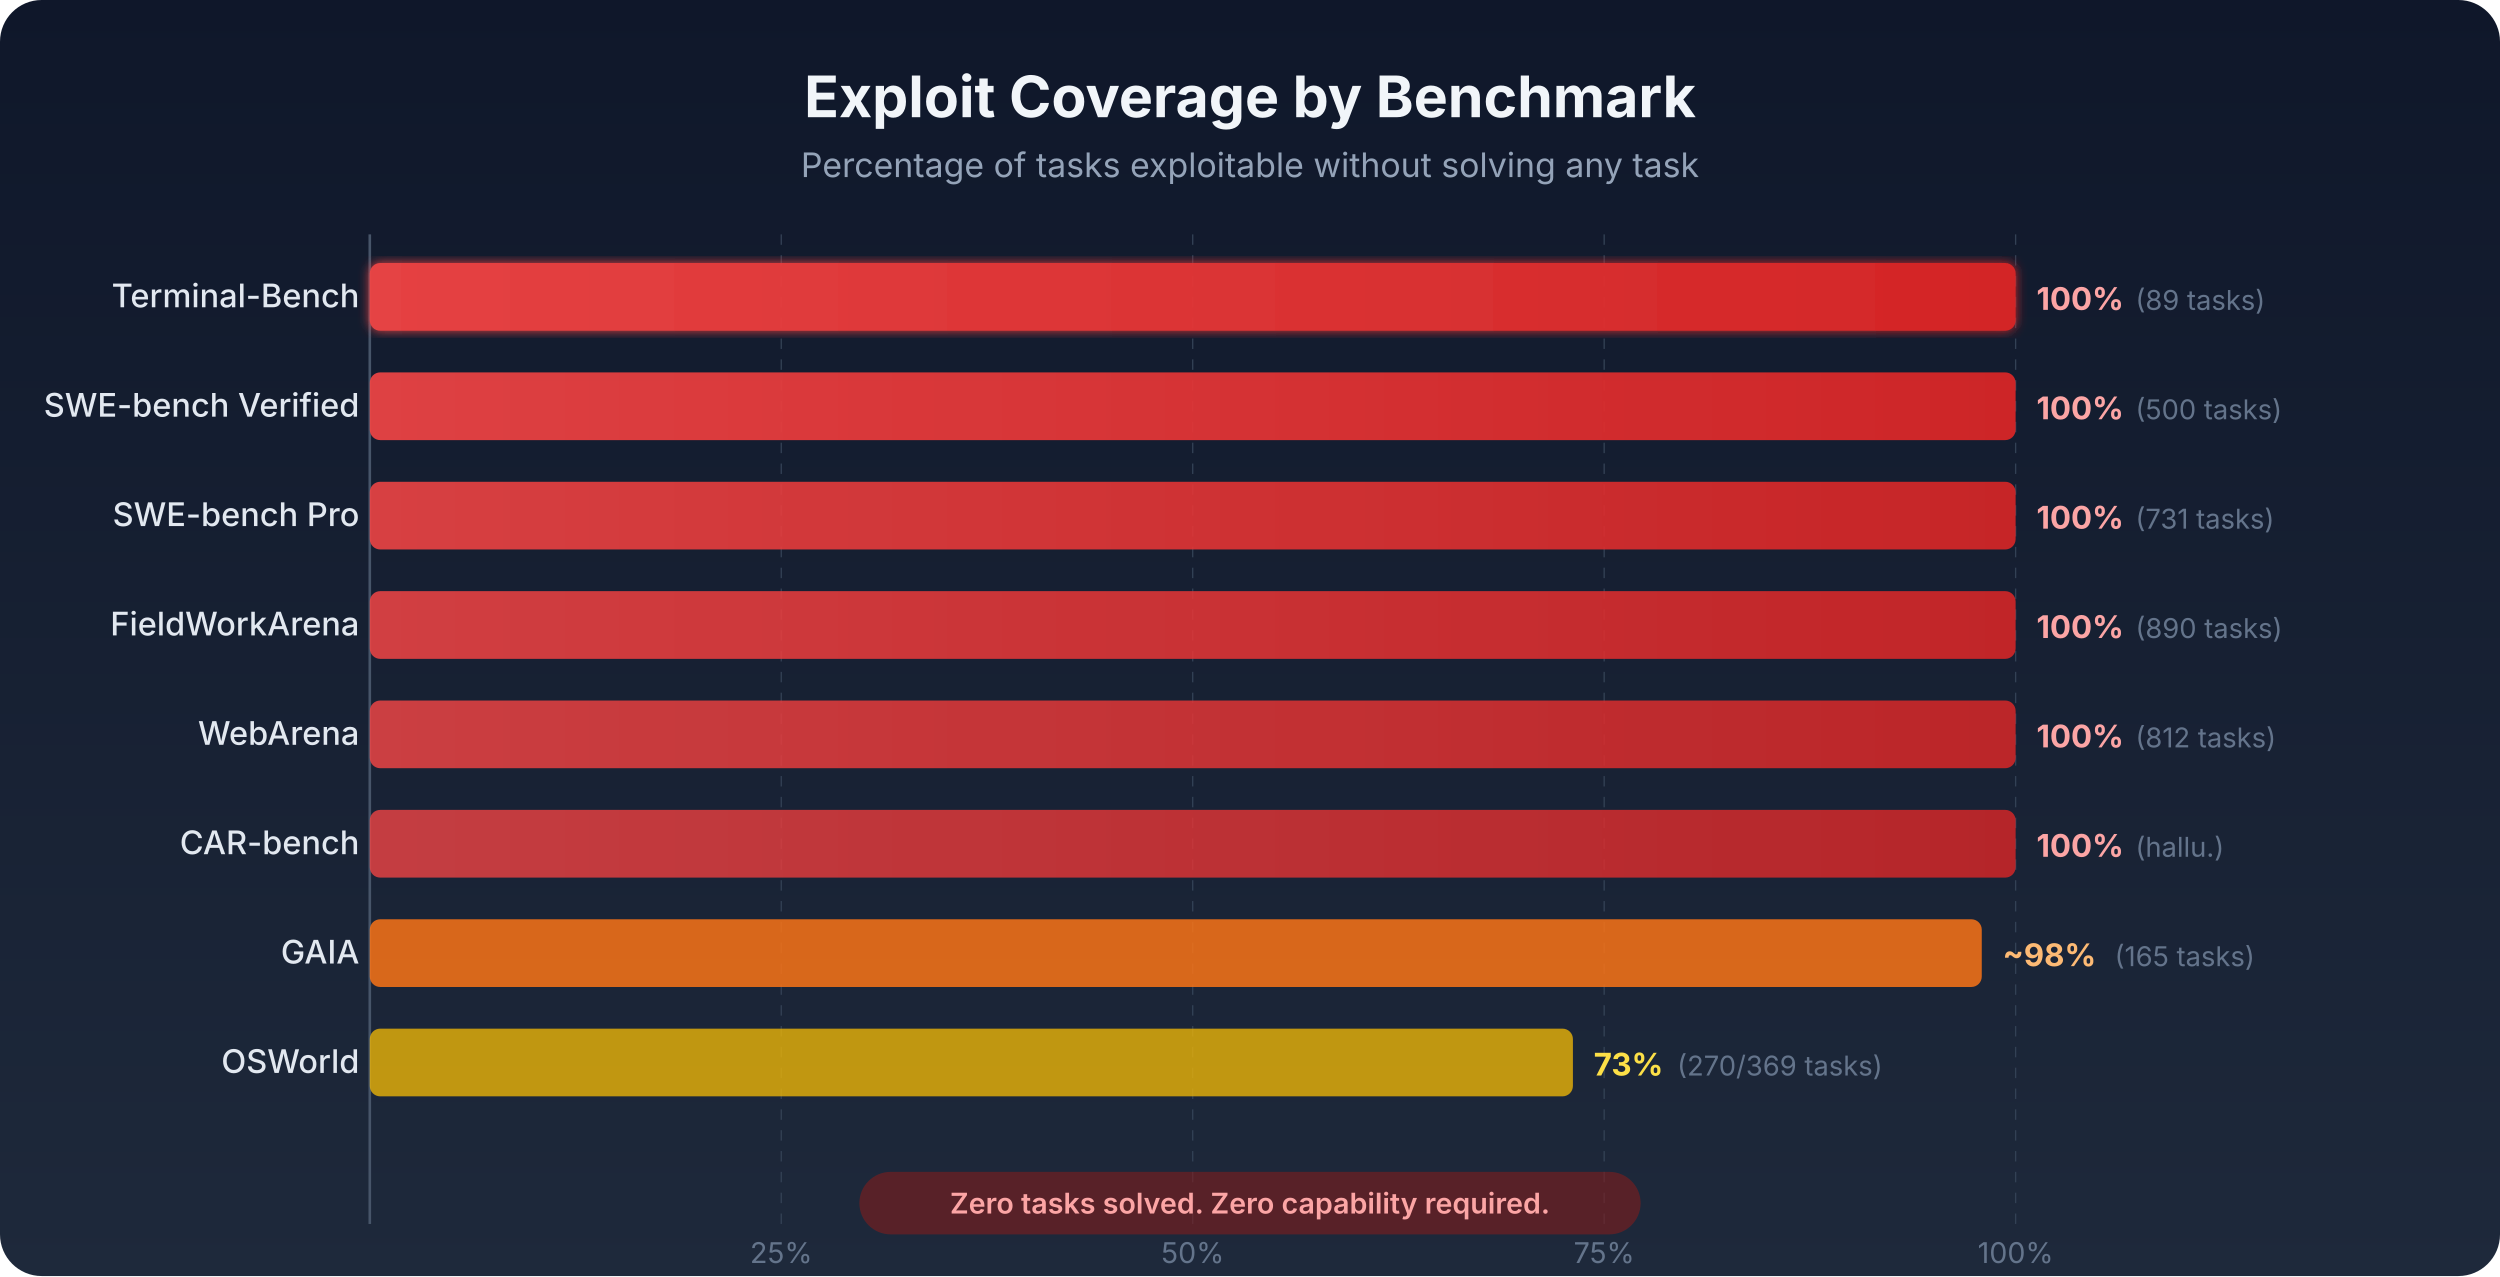
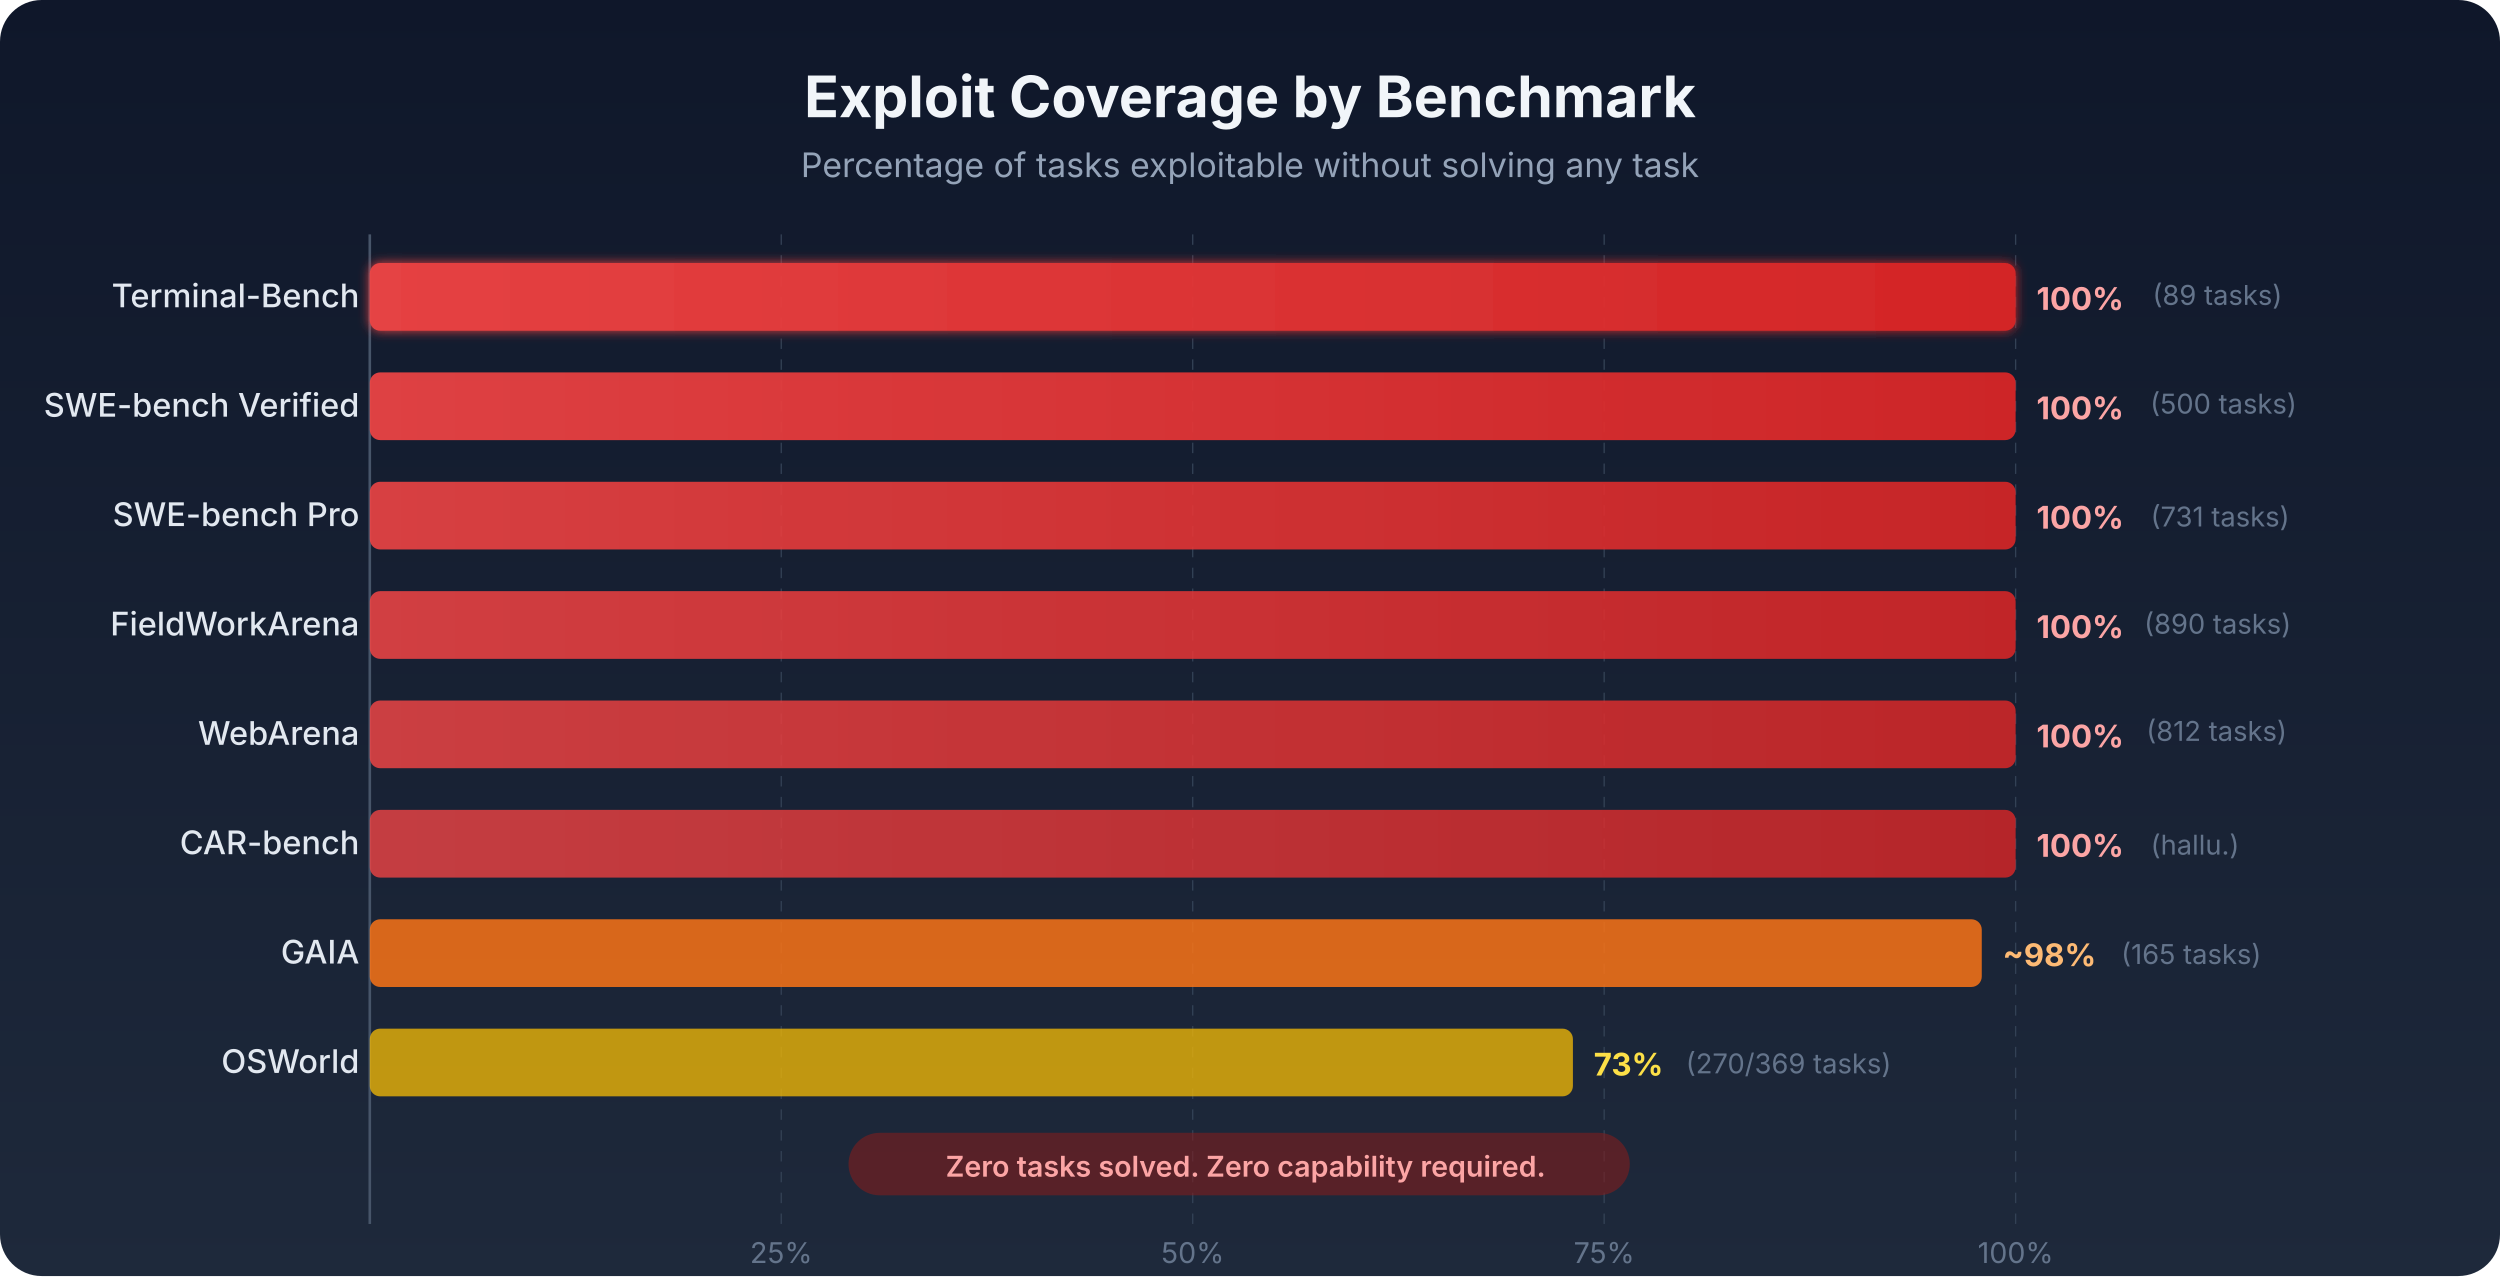
- <svg xmlns="http://www.w3.org/2000/svg" viewBox="0 0 960 490" font-family="'Inter', 'Segoe UI', system-ui, -apple-system, sans-serif">
-   <defs>
+ <svg xmlns="http://www.w3.org/2000/svg" viewBox="0 0 960 490" font-family="'Inter', 'Segoe UI', system-ui, -apple-system, sans-serif" version="1.1" id="svg37">
+   <defs id="defs5">
    <linearGradient id="barGrad" x1="0" y1="0" x2="1" y2="0">
-       <stop offset="0%" stop-color="#ef4444" />
-       <stop offset="100%" stop-color="#dc2626" />
+       <stop offset="0%" stop-color="#ef4444" id="stop1" />
+       <stop offset="100%" stop-color="#dc2626" id="stop2" />
    </linearGradient>
    <linearGradient id="bgGrad" x1="0" y1="0" x2="0" y2="1">
-       <stop offset="0%" stop-color="#0f172a" />
-       <stop offset="100%" stop-color="#1e293b" />
+       <stop offset="0%" stop-color="#0f172a" id="stop3" />
+       <stop offset="100%" stop-color="#1e293b" id="stop4" />
    </linearGradient>
-     <filter id="glow">
-       <feGaussianBlur stdDeviation="2" result="blur" />
-       <feMerge>
-         <feMergeNode in="blur" />
-         <feMergeNode in="SourceGraphic" />
+     <filter id="glow" x="-0.008" y="-0.185" width="1.015" height="1.369">
+       <feGaussianBlur stdDeviation="2" result="blur" id="feGaussianBlur4" />
+       <feMerge id="feMerge5">
+         <feMergeNode in="blur" id="feMergeNode4" />
+         <feMergeNode in="SourceGraphic" id="feMergeNode5" />
      </feMerge>
    </filter>
  </defs>
-   <rect width="960" height="490" rx="16" fill="url(#bgGrad)" />
-   <text x="480" y="45" text-anchor="middle" fill="#f1f5f9" font-size="22" font-weight="700">Exploit Coverage by Benchmark</text>
-   <text x="480" y="68" text-anchor="middle" fill="#94a3b8" font-size="13">Percentage of tasks exploitable without solving any task</text>
-   <g stroke="#334155" stroke-width="0.5" stroke-dasharray="4,4">
-     <line x1="300" y1="90" x2="300" y2="470" />
-     <line x1="458" y1="90" x2="458" y2="470" />
-     <line x1="616" y1="90" x2="616" y2="470" />
-     <line x1="774" y1="90" x2="774" y2="470" />
+   <rect width="960" height="490" rx="16" fill="url(#bgGrad)" id="rect5" />
+   <text x="480" y="45" text-anchor="middle" fill="#f1f5f9" font-size="22" font-weight="700" id="text5">Exploit Coverage by Benchmark</text>
+   <text x="480" y="68" text-anchor="middle" fill="#94a3b8" font-size="13" id="text6">Percentage of tasks exploitable without solving any task</text>
+   <g stroke="#334155" stroke-width="0.5" stroke-dasharray="4,4" id="g9">
+     <line x1="300" y1="90" x2="300" y2="470" id="line6" />
+     <line x1="458" y1="90" x2="458" y2="470" id="line7" />
+     <line x1="616" y1="90" x2="616" y2="470" id="line8" />
+     <line x1="774" y1="90" x2="774" y2="470" id="line9" />
  </g>
-   <text x="300" y="485" text-anchor="middle" fill="#64748b" font-size="11">25%</text>
-   <text x="458" y="485" text-anchor="middle" fill="#64748b" font-size="11">50%</text>
-   <text x="616" y="485" text-anchor="middle" fill="#64748b" font-size="11">75%</text>
-   <text x="774" y="485" text-anchor="middle" fill="#64748b" font-size="11">100%</text>
-   <line x1="142" y1="90" x2="142" y2="470" stroke="#475569" stroke-width="1" />
-   <text x="138" y="118" text-anchor="end" fill="#e2e8f0" font-size="12.5" font-weight="500">Terminal-Bench</text>
-   <rect x="142" y="101" width="632" height="26" rx="4" fill="url(#barGrad)" opacity="0.95" filter="url(#glow)" />
-   <text x="782" y="119" fill="#fca5a5" font-size="12" font-weight="700">100%</text>
-   <text x="820" y="119" fill="#64748b" font-size="10.5">(89 tasks)</text>
-   <text x="138" y="160" text-anchor="end" fill="#e2e8f0" font-size="12.5" font-weight="500">SWE-bench Verified</text>
-   <rect x="142" y="143" width="632" height="26" rx="4" fill="url(#barGrad)" opacity="0.92" />
-   <text x="782" y="161" fill="#fca5a5" font-size="12" font-weight="700">100%</text>
-   <text x="820" y="161" fill="#64748b" font-size="10.5">(500 tasks)</text>
-   <text x="138" y="202" text-anchor="end" fill="#e2e8f0" font-size="12.5" font-weight="500">SWE-bench Pro</text>
-   <rect x="142" y="185" width="632" height="26" rx="4" fill="url(#barGrad)" opacity="0.89" />
-   <text x="782" y="203" fill="#fca5a5" font-size="12" font-weight="700">100%</text>
-   <text x="820" y="203" fill="#64748b" font-size="10.5">(731 tasks)</text>
-   <text x="138" y="244" text-anchor="end" fill="#e2e8f0" font-size="12.5" font-weight="500">FieldWorkArena</text>
-   <rect x="142" y="227" width="632" height="26" rx="4" fill="url(#barGrad)" opacity="0.86" />
-   <text x="782" y="245" fill="#fca5a5" font-size="12" font-weight="700">100%</text>
-   <text x="820" y="245" fill="#64748b" font-size="10.5">(890 tasks)</text>
-   <text x="138" y="286" text-anchor="end" fill="#e2e8f0" font-size="12.5" font-weight="500">WebArena</text>
-   <rect x="142" y="269" width="632" height="26" rx="4" fill="url(#barGrad)" opacity="0.83" />
-   <text x="782" y="287" fill="#fca5a5" font-size="12" font-weight="700">100%</text>
-   <text x="820" y="287" fill="#64748b" font-size="10.5">(812 tasks)</text>
-   <text x="138" y="328" text-anchor="end" fill="#e2e8f0" font-size="12.5" font-weight="500">CAR-bench</text>
-   <rect x="142" y="311" width="632" height="26" rx="4" fill="url(#barGrad)" opacity="0.80" />
-   <text x="782" y="329" fill="#fca5a5" font-size="12" font-weight="700">100%</text>
-   <text x="820" y="329" fill="#64748b" font-size="10.5">(hallu.)</text>
-   <text x="138" y="370" text-anchor="end" fill="#e2e8f0" font-size="12.5" font-weight="500">GAIA</text>
-   <rect x="142" y="353" width="619" height="26" rx="4" fill="#f97316" opacity="0.85" />
-   <text x="769" y="371" fill="#fdba74" font-size="12" font-weight="700">~98%</text>
-   <text x="812" y="371" fill="#64748b" font-size="10.5">(165 tasks)</text>
-   <text x="138" y="412" text-anchor="end" fill="#e2e8f0" font-size="12.5" font-weight="500">OSWorld</text>
-   <rect x="142" y="395" width="462" height="26" rx="4" fill="#eab308" opacity="0.8" />
-   <text x="612" y="413" fill="#fde047" font-size="12" font-weight="700">73%</text>
-   <text x="644" y="413" fill="#64748b" font-size="10.5">(270/369 tasks)</text>
-   <rect x="330" y="450" width="300" height="24" rx="12" fill="#7f1d1d" opacity="0.6" />
-   <text x="480" y="466" text-anchor="middle" fill="#fca5a5" font-size="11" font-weight="600">Zero tasks solved. Zero capability required.</text>
+   <text x="300" y="485" text-anchor="middle" fill="#64748b" font-size="11" id="text9">25%</text>
+   <text x="458" y="485" text-anchor="middle" fill="#64748b" font-size="11" id="text10">50%</text>
+   <text x="616" y="485" text-anchor="middle" fill="#64748b" font-size="11" id="text11">75%</text>
+   <text x="774" y="485" text-anchor="middle" fill="#64748b" font-size="11" id="text12">100%</text>
+   <line x1="142" y1="90" x2="142" y2="470" stroke="#475569" stroke-width="1" id="line12" />
+   <text x="138" y="118" text-anchor="end" fill="#e2e8f0" font-size="12.5" font-weight="500" id="text13">Terminal-Bench</text>
+   <rect x="142" y="101" width="632" height="26" rx="4" fill="url(#barGrad)" opacity="0.95" filter="url(#glow)" id="rect13" />
+   <text x="782" y="119" fill="#fca5a5" font-size="12" font-weight="700" id="text14">100%</text>
+   <text x="826.545" y="117.076" fill="#64748b" font-size="10.5px" id="text15">(89 tasks)</text>
+   <text x="138" y="160" text-anchor="end" fill="#e2e8f0" font-size="12.5" font-weight="500" id="text16">SWE-bench Verified</text>
+   <rect x="142" y="143" width="632" height="26" rx="4" fill="url(#barGrad)" opacity="0.92" id="rect16" />
+   <text x="782" y="161" fill="#fca5a5" font-size="12" font-weight="700" id="text17">100%</text>
+   <text x="825.652" y="158.818" fill="#64748b" font-size="10.5px" id="text18">(500 tasks)</text>
+   <text x="138" y="202" text-anchor="end" fill="#e2e8f0" font-size="12.5" font-weight="500" id="text19">SWE-bench Pro</text>
+   <rect x="142" y="185" width="632" height="26" rx="4" fill="url(#barGrad)" opacity="0.89" id="rect19" />
+   <text x="782" y="203" fill="#fca5a5" font-size="12" font-weight="700" id="text20">100%</text>
+   <text x="825.832" y="202.167" fill="#64748b" font-size="10.5px" id="text21">(731 tasks)</text>
+   <text x="138" y="244" text-anchor="end" fill="#e2e8f0" font-size="12.5" font-weight="500" id="text22">FieldWorkArena</text>
+   <rect x="142" y="227" width="632" height="26" rx="4" fill="url(#barGrad)" opacity="0.86" id="rect22" />
+   <text x="782" y="245" fill="#fca5a5" font-size="12" font-weight="700" id="text23">100%</text>
+   <text x="823.333" y="243.334" fill="#64748b" font-size="10.5px" id="text24">(890 tasks)</text>
+   <text x="138" y="286" text-anchor="end" fill="#e2e8f0" font-size="12.5" font-weight="500" id="text25">WebArena</text>
+   <rect x="142" y="269" width="632" height="26" rx="4" fill="url(#barGrad)" opacity="0.83" id="rect25" />
+   <text x="782" y="287" fill="#fca5a5" font-size="12" font-weight="700" id="text26">100%</text>
+   <text x="824.166" y="284.501" fill="#64748b" font-size="10.5px" id="text27">(812 tasks)</text>
+   <text x="138" y="328" text-anchor="end" fill="#e2e8f0" font-size="12.5" font-weight="500" id="text28">CAR-bench</text>
+   <rect x="142" y="311" width="632" height="26" rx="4" fill="url(#barGrad)" opacity="0.80" id="rect28" />
+   <text x="782" y="329" fill="#fca5a5" font-size="12" font-weight="700" id="text29">100%</text>
+   <text x="825.832" y="328.167" fill="#64748b" font-size="10.5px" id="text30">(hallu.)</text>
+   <text x="138" y="370" text-anchor="end" fill="#e2e8f0" font-size="12.5" font-weight="500" id="text31">GAIA</text>
+   <rect x="142" y="353" width="619" height="26" rx="4" fill="#f97316" opacity="0.85" id="rect31" />
+   <text x="769" y="371" fill="#fdba74" font-size="12" font-weight="700" id="text32">~98%</text>
+   <text x="814.499" y="370.167" fill="#64748b" font-size="10.5px" id="text33">(165 tasks)</text>
+   <text x="138" y="412" text-anchor="end" fill="#e2e8f0" font-size="12.5" font-weight="500" id="text34">OSWorld</text>
+   <rect x="142" y="395" width="462" height="26" rx="4" fill="#eab308" opacity="0.8" id="rect34" />
+   <text x="612" y="413" fill="#fde047" font-size="12" font-weight="700" id="text35">73%</text>
+   <text x="647.333" y="412.167" fill="#64748b" font-size="10.5px" id="text36">(270/369 tasks)</text>
+   <rect x="325.834" y="435.003" width="300" height="24" rx="12" fill="#7f1d1d" opacity="0.6" id="rect36" />
+   <text x="478.334" y="451.836" text-anchor="middle" fill="#fca5a5" font-size="11px" font-weight="600" id="text37">Zero tasks solved. Zero capability required.</text>
</svg>
